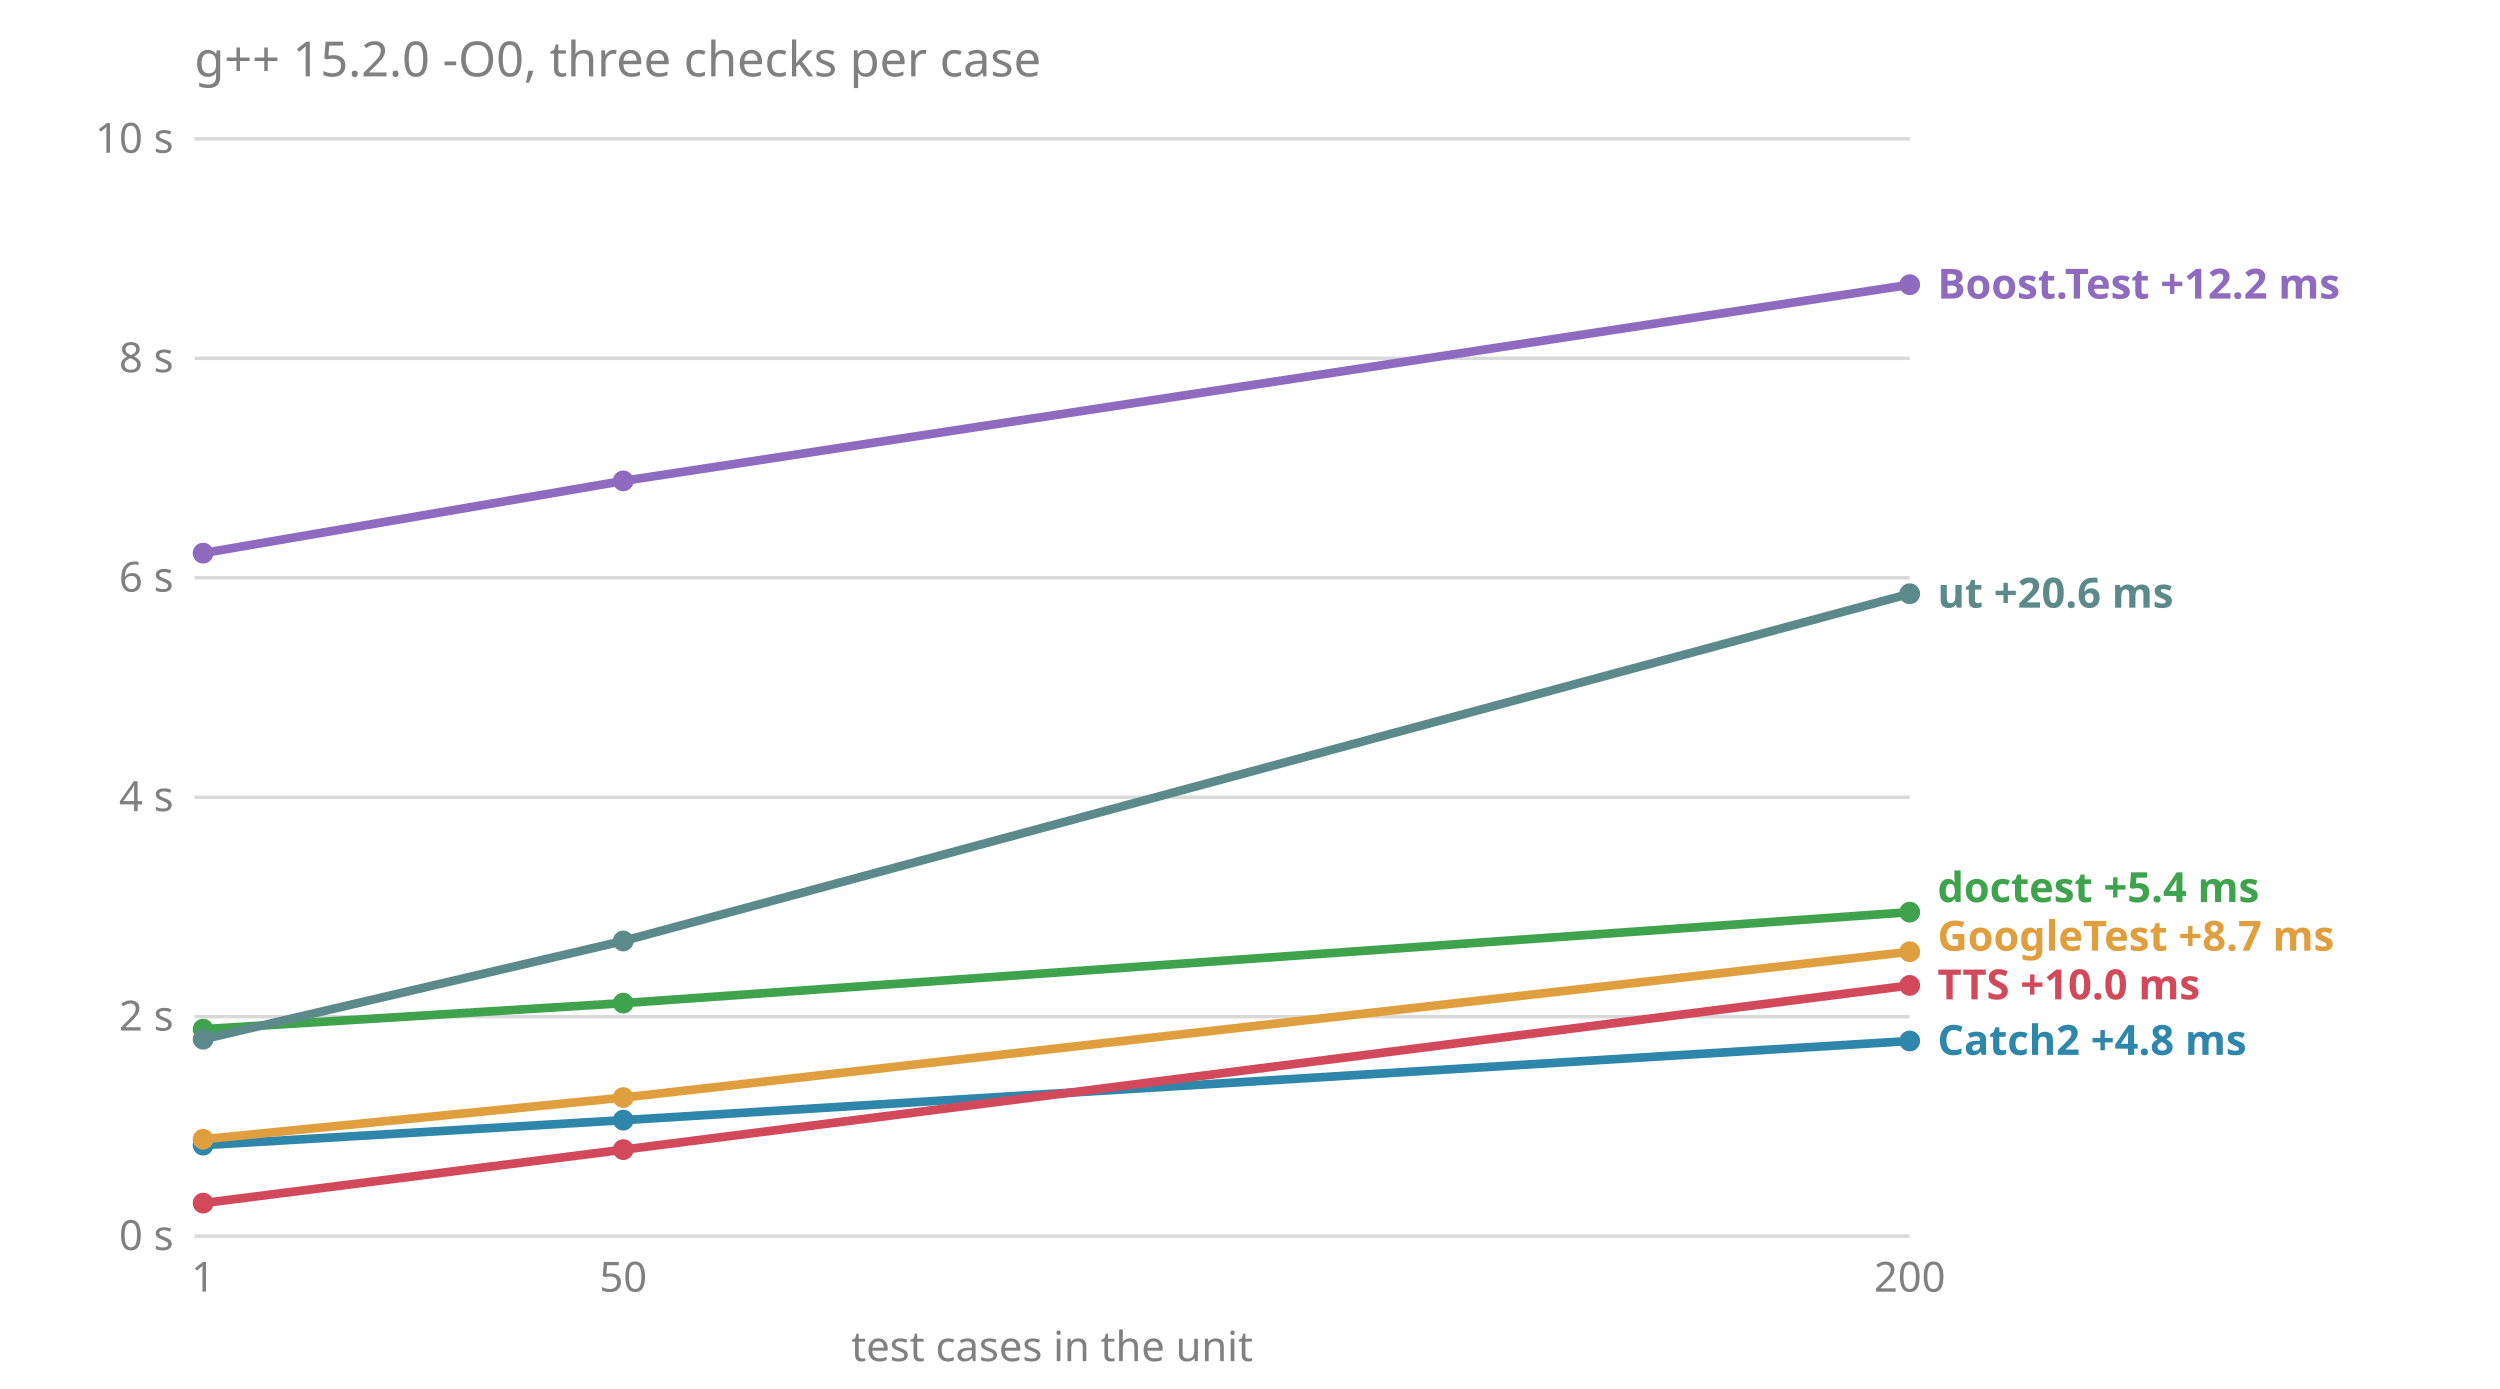
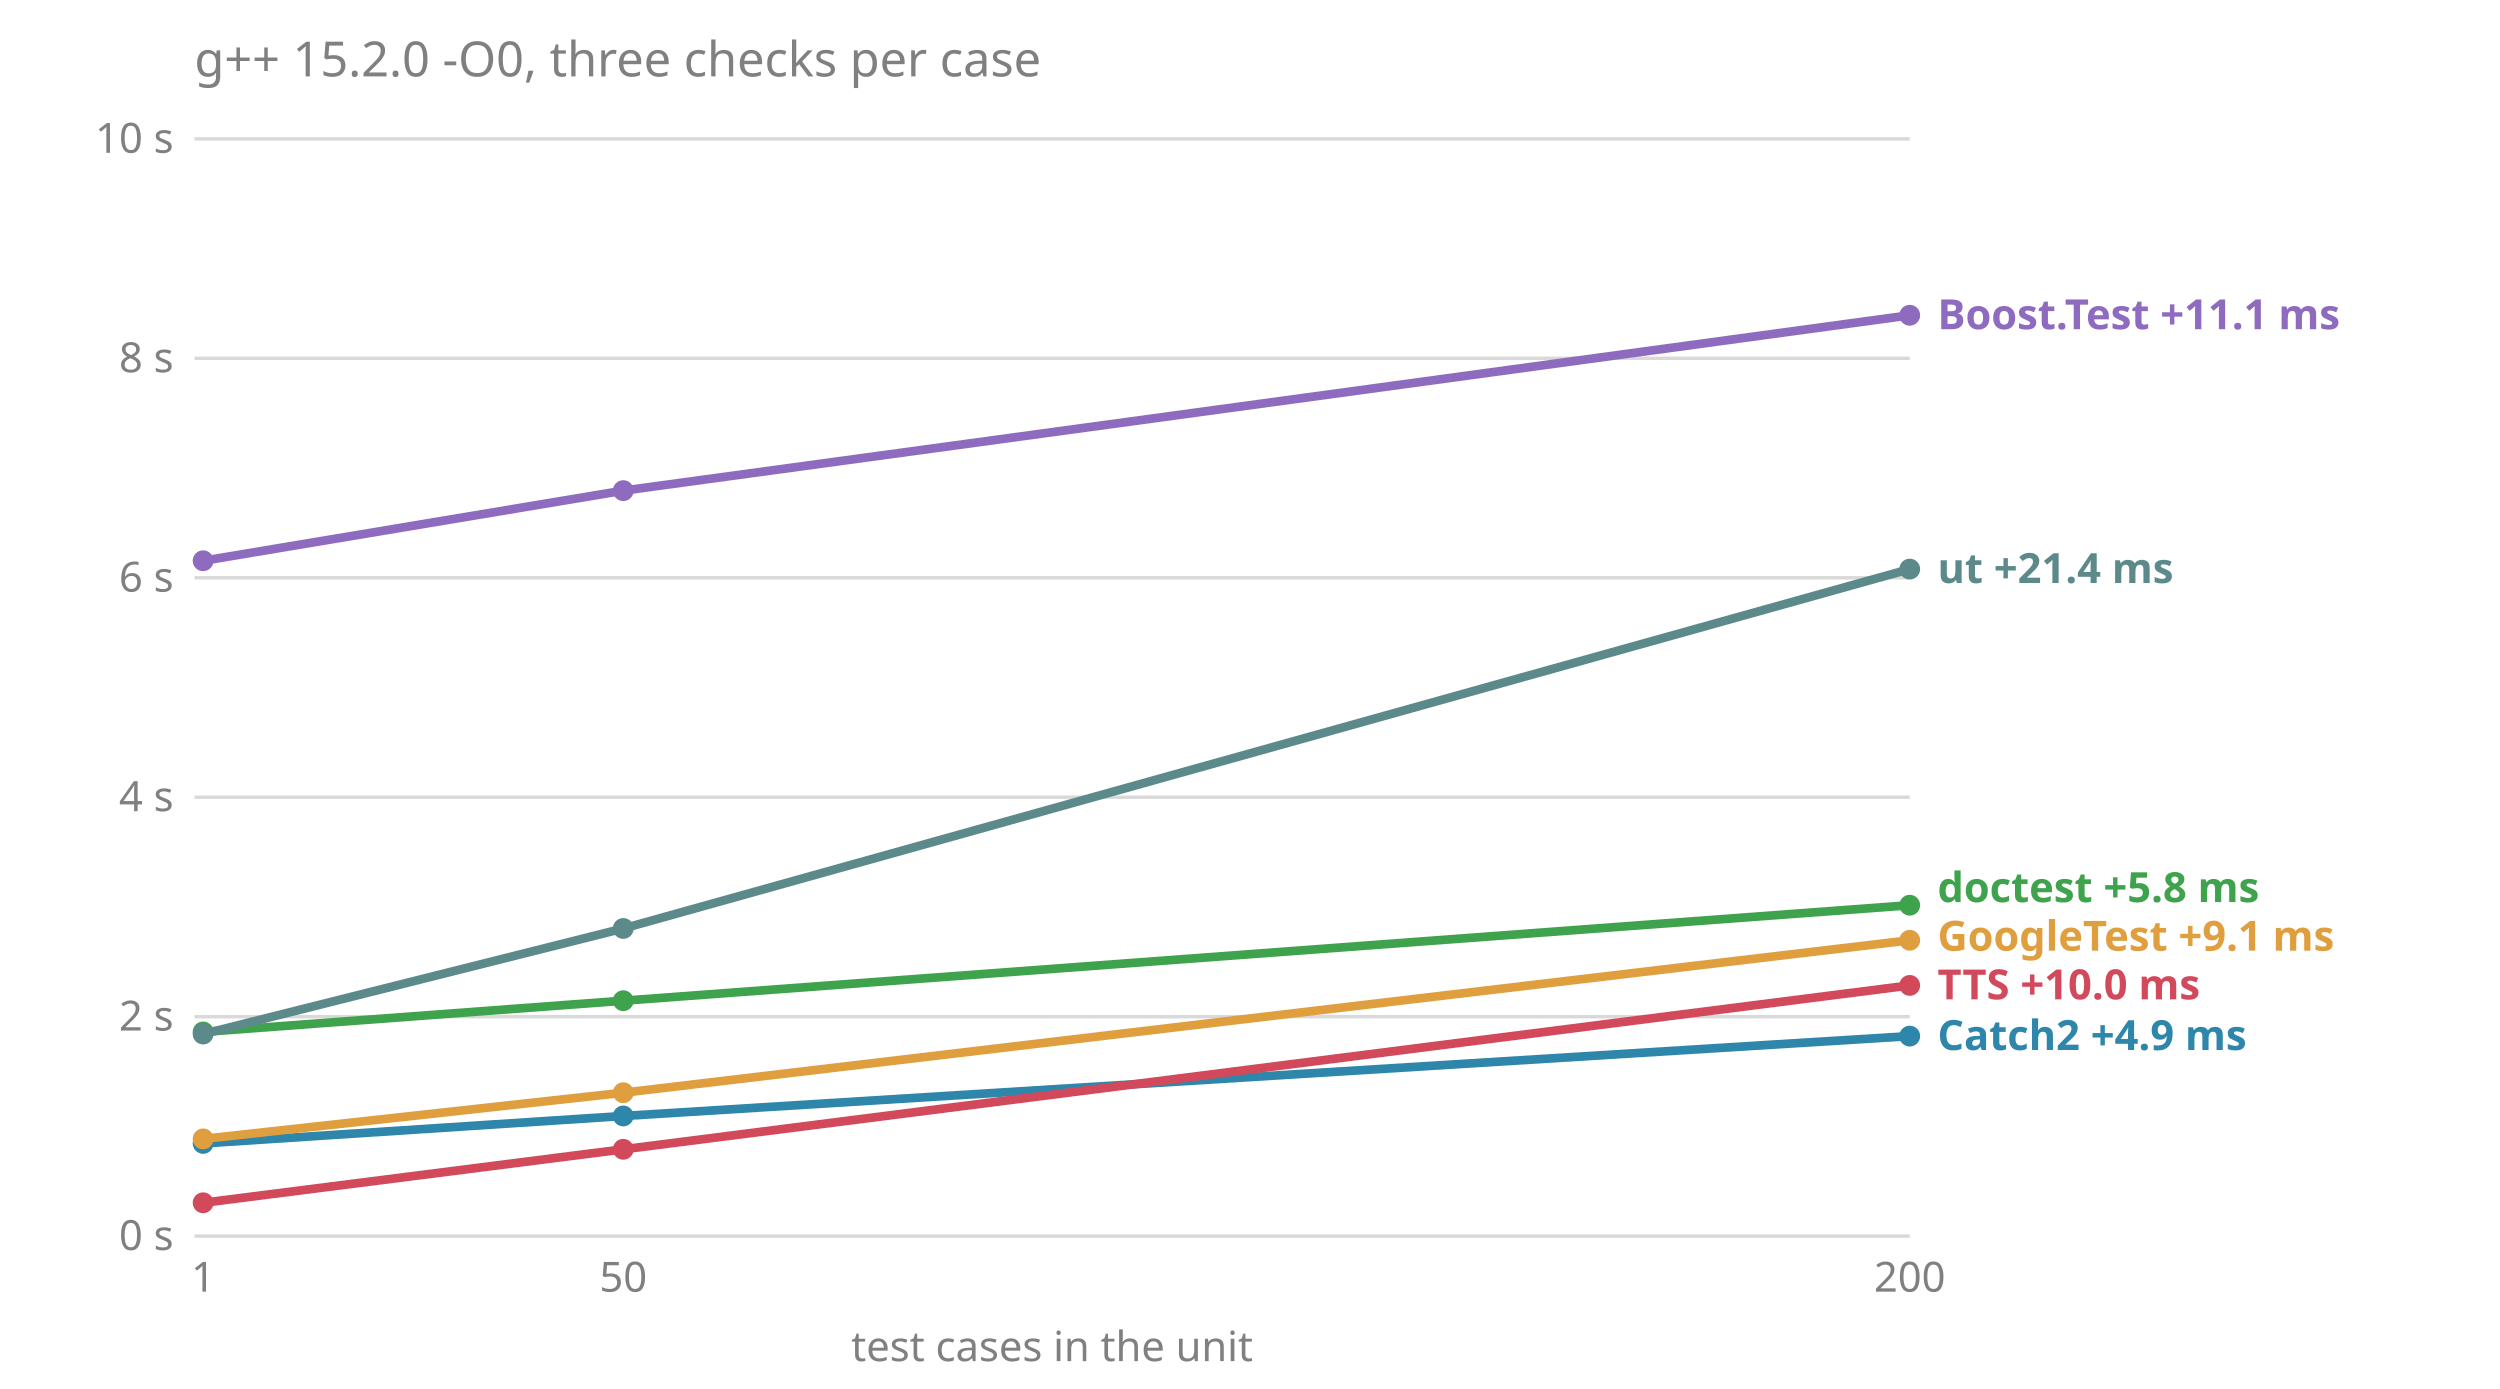
<svg xmlns="http://www.w3.org/2000/svg" viewBox="0 0 720 400" font-family="sans-serif" font-size="12">
  <text x="56" y="22" fill="#808080" font-size="14">g++ 15.2.0 -O0, three checks per case</text>
  <line x1="56" x2="550" y1="356.0" y2="356.0" stroke="#808080" stroke-opacity="0.3" />
  <text x="50" y="360.0" fill="#808080" text-anchor="end">0 s</text>
  <line x1="56" x2="550" y1="292.8" y2="292.8" stroke="#808080" stroke-opacity="0.3" />
  <text x="50" y="296.8" fill="#808080" text-anchor="end">2 s</text>
  <line x1="56" x2="550" y1="229.6" y2="229.6" stroke="#808080" stroke-opacity="0.3" />
  <text x="50" y="233.6" fill="#808080" text-anchor="end">4 s</text>
  <line x1="56" x2="550" y1="166.4" y2="166.4" stroke="#808080" stroke-opacity="0.3" />
  <text x="50" y="170.4" fill="#808080" text-anchor="end">6 s</text>
  <line x1="56" x2="550" y1="103.2" y2="103.2" stroke="#808080" stroke-opacity="0.3" />
  <text x="50" y="107.2" fill="#808080" text-anchor="end">8 s</text>
  <line x1="56" x2="550" y1="40.0" y2="40.0" stroke="#808080" stroke-opacity="0.3" />
  <text x="50" y="44.0" fill="#808080" text-anchor="end">10 s</text>
  <text x="58.5" y="372" fill="#808080" text-anchor="middle">1</text>
  <text x="179.5" y="372" fill="#808080" text-anchor="middle">50</text>
  <text x="550.0" y="372" fill="#808080" text-anchor="middle">200</text>
  <text x="303.0" y="392" fill="#808080" text-anchor="middle">test cases in the unit</text>
-   <text x="558" y="303.8" fill="#2e86ab" font-weight="bold">Catch2 +4.8 ms</text>
+   <text x="558" y="302.4" fill="#2e86ab" font-weight="bold">Catch2 +4.9 ms</text>
  <text x="558" y="287.8" fill="#d1495b" font-weight="bold">TTS +10.0 ms</text>
-   <text x="558" y="273.8" fill="#e09f3e" font-weight="bold">GoogleTest +8.7 ms</text>
-   <text x="558" y="259.8" fill="#3fa34d" font-weight="bold">doctest +5.4 ms</text>
-   <text x="558" y="175.0" fill="#5c8a8a" font-weight="bold">ut +20.6 ms</text>
-   <text x="558" y="86.0" fill="#8e6bbf" font-weight="bold">Boost.Test +12.2 ms</text>
-   <polyline points="58.5,159.3 179.5,138.5 550.0,82.0" fill="none" stroke="#8e6bbf" stroke-width="2.5" />
-   <circle cx="58.5" cy="159.3" r="3" fill="#8e6bbf" />
-   <circle cx="179.5" cy="138.5" r="3" fill="#8e6bbf" />
-   <circle cx="550.0" cy="82.0" r="3" fill="#8e6bbf" />
-   <polyline points="58.5,329.8 179.5,322.6 550.0,299.8" fill="none" stroke="#2e86ab" stroke-width="2.5" />
-   <circle cx="58.5" cy="329.8" r="3" fill="#2e86ab" />
-   <circle cx="179.5" cy="322.6" r="3" fill="#2e86ab" />
-   <circle cx="550.0" cy="299.8" r="3" fill="#2e86ab" />
-   <polyline points="58.5,296.4 179.5,288.9 550.0,262.7" fill="none" stroke="#3fa34d" stroke-width="2.5" />
-   <circle cx="58.5" cy="296.4" r="3" fill="#3fa34d" />
-   <circle cx="179.5" cy="288.9" r="3" fill="#3fa34d" />
-   <circle cx="550.0" cy="262.7" r="3" fill="#3fa34d" />
-   <polyline points="58.5,328.1 179.5,316.1 550.0,274.1" fill="none" stroke="#e09f3e" stroke-width="2.5" />
-   <circle cx="58.5" cy="328.1" r="3" fill="#e09f3e" />
-   <circle cx="179.5" cy="316.1" r="3" fill="#e09f3e" />
-   <circle cx="550.0" cy="274.1" r="3" fill="#e09f3e" />
-   <polyline points="58.5,346.5 179.5,331.1 550.0,283.8" fill="none" stroke="#d1495b" stroke-width="2.5" />
-   <circle cx="58.5" cy="346.5" r="3" fill="#d1495b" />
-   <circle cx="179.5" cy="331.1" r="3" fill="#d1495b" />
+   <text x="558" y="273.8" fill="#e09f3e" font-weight="bold">GoogleTest +9.1 ms</text>
+   <text x="558" y="259.8" fill="#3fa34d" font-weight="bold">doctest +5.8 ms</text>
+   <text x="558" y="167.9" fill="#5c8a8a" font-weight="bold">ut +21.4 ms</text>
+   <text x="558" y="94.8" fill="#8e6bbf" font-weight="bold">Boost.Test +11.1 ms</text>
+   <polyline points="58.5,161.5 179.5,141.3 550.0,90.8" fill="none" stroke="#8e6bbf" stroke-width="2.5" />
+   <circle cx="58.5" cy="161.5" r="3" fill="#8e6bbf" />
+   <circle cx="179.5" cy="141.3" r="3" fill="#8e6bbf" />
+   <circle cx="550.0" cy="90.8" r="3" fill="#8e6bbf" />
+   <polyline points="58.5,329.3 179.5,321.4 550.0,298.4" fill="none" stroke="#2e86ab" stroke-width="2.5" />
+   <circle cx="58.5" cy="329.3" r="3" fill="#2e86ab" />
+   <circle cx="179.5" cy="321.4" r="3" fill="#2e86ab" />
+   <circle cx="550.0" cy="298.4" r="3" fill="#2e86ab" />
+   <polyline points="58.5,297.2 179.5,288.2 550.0,260.7" fill="none" stroke="#3fa34d" stroke-width="2.5" />
+   <circle cx="58.5" cy="297.2" r="3" fill="#3fa34d" />
+   <circle cx="179.5" cy="288.2" r="3" fill="#3fa34d" />
+   <circle cx="550.0" cy="260.7" r="3" fill="#3fa34d" />
+   <polyline points="58.5,328.0 179.5,314.7 550.0,270.8" fill="none" stroke="#e09f3e" stroke-width="2.5" />
+   <circle cx="58.5" cy="328.0" r="3" fill="#e09f3e" />
+   <circle cx="179.5" cy="314.7" r="3" fill="#e09f3e" />
+   <circle cx="550.0" cy="270.8" r="3" fill="#e09f3e" />
+   <polyline points="58.5,346.4 179.5,331.0 550.0,283.8" fill="none" stroke="#d1495b" stroke-width="2.5" />
+   <circle cx="58.5" cy="346.4" r="3" fill="#d1495b" />
+   <circle cx="179.5" cy="331.0" r="3" fill="#d1495b" />
  <circle cx="550.0" cy="283.8" r="3" fill="#d1495b" />
-   <polyline points="58.5,299.3 179.5,271.0 550.0,171.0" fill="none" stroke="#5c8a8a" stroke-width="2.5" />
-   <circle cx="58.5" cy="299.3" r="3" fill="#5c8a8a" />
-   <circle cx="179.5" cy="271.0" r="3" fill="#5c8a8a" />
-   <circle cx="550.0" cy="171.0" r="3" fill="#5c8a8a" />
+   <polyline points="58.5,297.8 179.5,267.4 550.0,163.9" fill="none" stroke="#5c8a8a" stroke-width="2.5" />
+   <circle cx="58.5" cy="297.8" r="3" fill="#5c8a8a" />
+   <circle cx="179.5" cy="267.4" r="3" fill="#5c8a8a" />
+   <circle cx="550.0" cy="163.9" r="3" fill="#5c8a8a" />
</svg>
